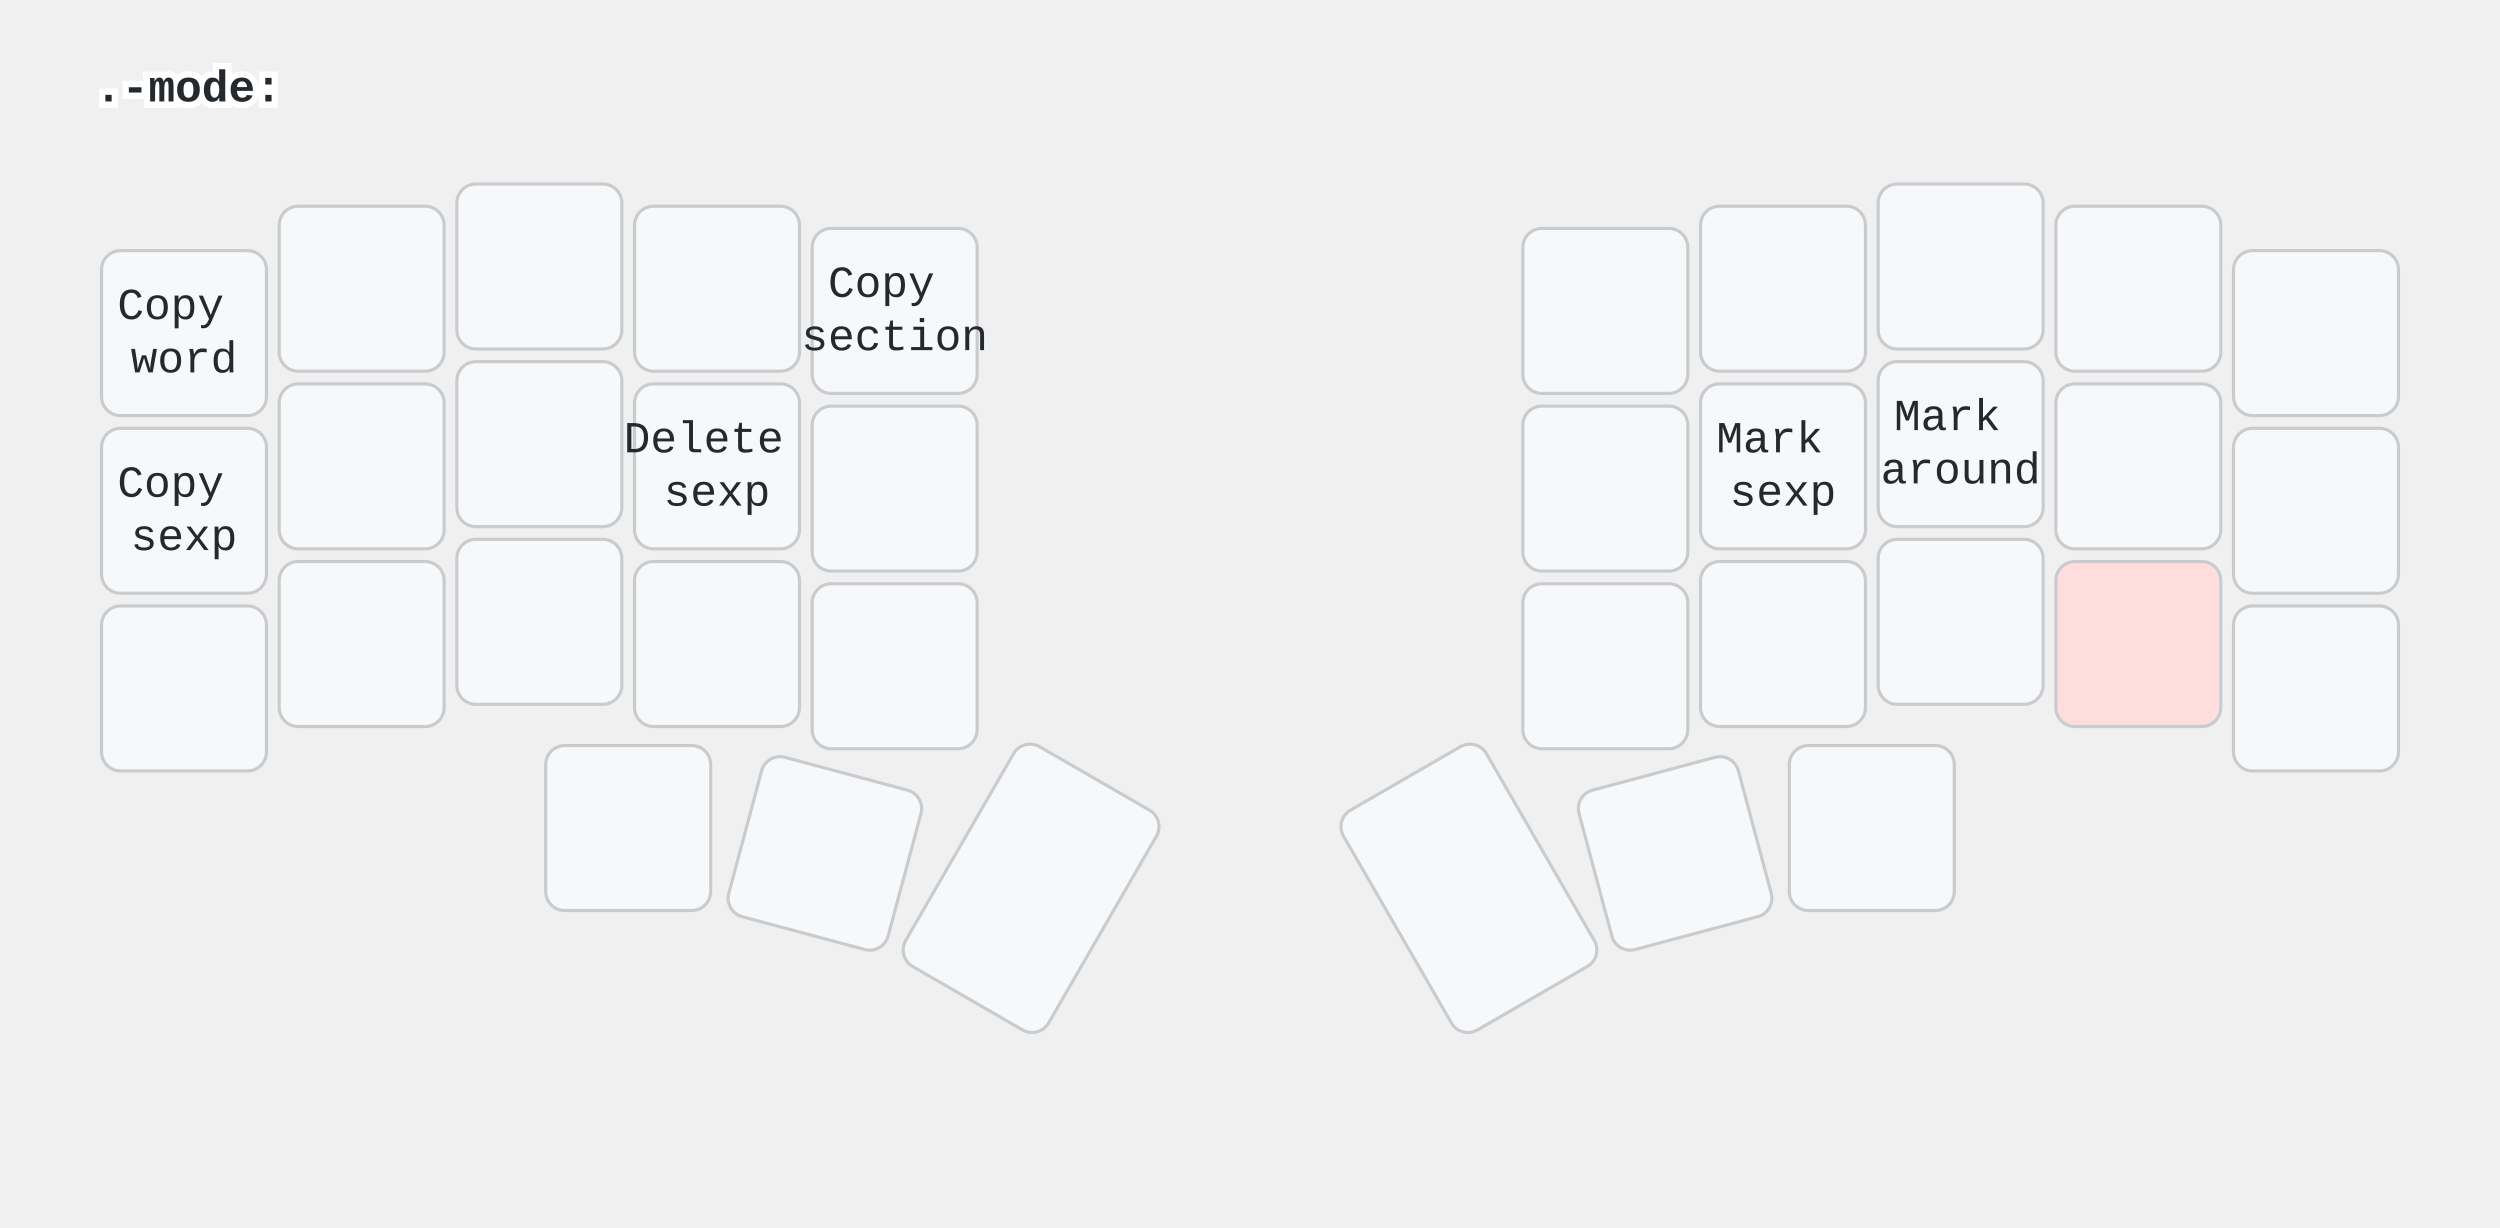
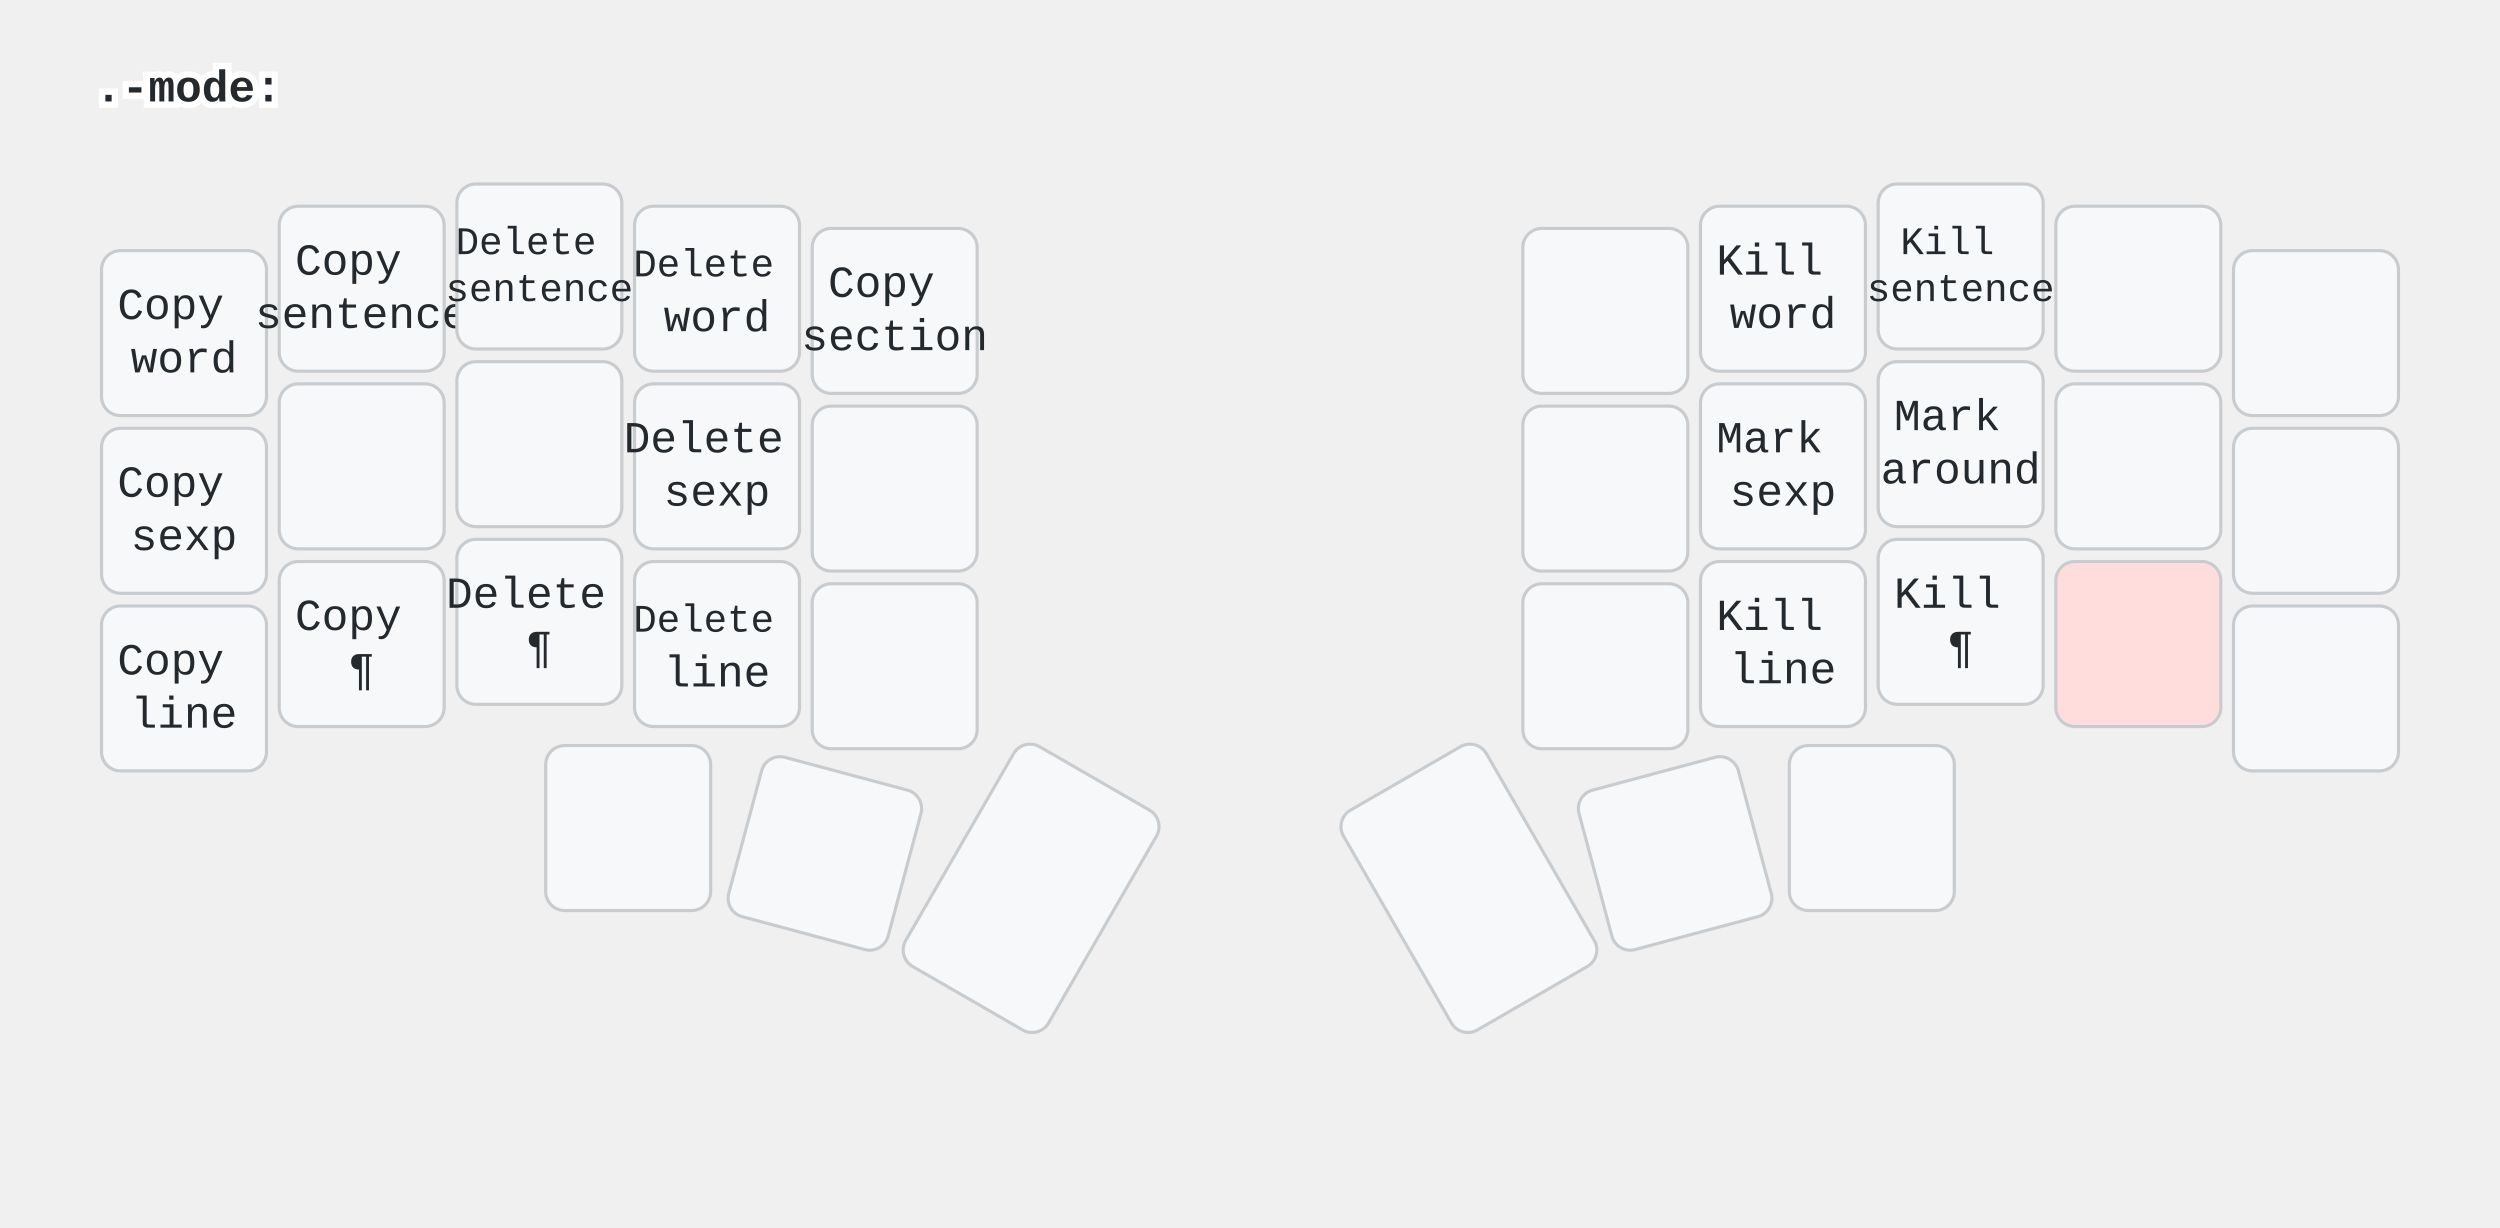
<svg xmlns="http://www.w3.org/2000/svg" width="788" height="387" viewBox="0 0 788 387" class="keymap">
  <style>/* inherit to force styles through use tags */
svg path {
    fill: inherit;
}

/* font and background color specifications */
svg.keymap {
    font-family: SFMono-Regular,Consolas,Liberation Mono,Menlo,monospace;
    font-size: 14px;
    font-kerning: normal;
    text-rendering: optimizeLegibility;
    fill: #24292e;
}

/* default key styling */
rect.key {
    fill: #f6f8fa;
}

rect.key, rect.combo {
    stroke: #c9cccf;
    stroke-width: 1;
}

/* default key side styling, only used is draw_key_sides is set */
rect.side {
    filter: brightness(90%);
}

/* color accent for combo boxes */
rect.combo, rect.combo-separate {
    fill: #cdf;
}

/* color accent for held keys */
rect.held, rect.combo.held {
    fill: #fdd;
}

/* color accent for ghost (optional) keys */
rect.ghost, rect.combo.ghost {
    stroke-dasharray: 4, 4;
    stroke-width: 2;
}

text {
    text-anchor: middle;
    dominant-baseline: middle;
}

/* styling for layer labels */
text.label {
    font-weight: bold;
    text-anchor: start;
    stroke: white;
    stroke-width: 4;
    paint-order: stroke;
}

/* styling for optional footer */
text.footer {
    text-anchor: end;
    dominant-baseline: auto;
    stroke: white;
    stroke-width: 4;
    paint-order: stroke;
}

/* styling for combo tap, and key non-tap label text */
text.combo, text.hold, text.shifted, text.left, text.right {
    font-size: 11px;
}

text.hold {
    text-anchor: middle;
    dominant-baseline: auto;
}

text.shifted {
    text-anchor: middle;
    dominant-baseline: hanging;
}

text.left {
    text-anchor: start;
}

text.right {
    text-anchor: end;
}

text.layer-activator {
    text-decoration: underline;
}

/* styling for hold/shifted label text in combo box */
text.combo.hold, text.combo.shifted, text.combo.left, text.combo.right {
    font-size: 8px;
}

/* lighter symbol for transparent keys */
text.trans {
    fill: #7b7e81;
}

/* styling for combo dendrons */
path.combo {
    stroke-width: 1;
    stroke: gray;
    fill: none;
}

/* Start Tabler Icons Cleanup */
/* cannot use height/width with glyphs */
.icon-tabler &gt; path {
    fill: inherit;
    stroke: inherit;
    stroke-width: 2;
}
/* hide tabler's default box */
.icon-tabler &gt; path[stroke="none"][fill="none"] {
    visibility: hidden;
}
/* End Tabler Icons Cleanup */
</style>
  <g transform="translate(30, 0)" class="layer-period-mode">
    <text x="0" y="28" class="label" id="period-mode">.-mode:</text>
    <g transform="translate(0, 56)">
      <g transform="translate(28, 49)" class="key keypos-0">
        <rect rx="6" ry="6" x="-26" y="-26" width="52" height="52" class="key" />
        <text x="0" y="0" class="key tap">
          <tspan x="0" dy="-0.6em">Copy</tspan>
          <tspan x="0" dy="1.2em">word</tspan>
        </text>
      </g>
      <g transform="translate(84, 35)" class="key keypos-1">
        <rect rx="6" ry="6" x="-26" y="-26" width="52" height="52" class="key" />
+         <text x="0" y="0" class="key tap">
+           <tspan x="0" dy="-0.6em">Copy</tspan>
+           <tspan x="0" dy="1.2em">sentence</tspan>
+         </text>
      </g>
      <g transform="translate(140, 28)" class="key keypos-2">
        <rect rx="6" ry="6" x="-26" y="-26" width="52" height="52" class="key" />
+         <text x="0" y="0" class="key tap">
+           <tspan x="0" dy="-0.6em" style="font-size: 88%">Delete</tspan>
+           <tspan x="0" dy="1.2em" style="font-size: 88%">sentence</tspan>
+         </text>
      </g>
      <g transform="translate(196, 35)" class="key keypos-3">
        <rect rx="6" ry="6" x="-26" y="-26" width="52" height="52" class="key" />
+         <text x="0" y="0" class="key tap">
+           <tspan x="0" dy="-0.6em" style="font-size: 88%">Delete</tspan>
+           <tspan x="0" dy="1.2em">word</tspan>
+         </text>
      </g>
      <g transform="translate(252, 42)" class="key keypos-4">
        <rect rx="6" ry="6" x="-26" y="-26" width="52" height="52" class="key" />
        <text x="0" y="0" class="key tap">
          <tspan x="0" dy="-0.6em">Copy</tspan>
          <tspan x="0" dy="1.2em">section</tspan>
        </text>
      </g>
      <g transform="translate(476, 42)" class="key keypos-5">
        <rect rx="6" ry="6" x="-26" y="-26" width="52" height="52" class="key" />
      </g>
      <g transform="translate(532, 35)" class="key keypos-6">
        <rect rx="6" ry="6" x="-26" y="-26" width="52" height="52" class="key" />
+         <text x="0" y="0" class="key tap">
+           <tspan x="0" dy="-0.6em">Kill</tspan>
+           <tspan x="0" dy="1.2em">word</tspan>
+         </text>
      </g>
      <g transform="translate(588, 28)" class="key keypos-7">
        <rect rx="6" ry="6" x="-26" y="-26" width="52" height="52" class="key" />
+         <text x="0" y="0" class="key tap">
+           <tspan x="0" dy="-0.6em" style="font-size: 88%">Kill</tspan>
+           <tspan x="0" dy="1.2em" style="font-size: 88%">sentence</tspan>
+         </text>
      </g>
      <g transform="translate(644, 35)" class="key keypos-8">
        <rect rx="6" ry="6" x="-26" y="-26" width="52" height="52" class="key" />
      </g>
      <g transform="translate(700, 49)" class="key keypos-9">
        <rect rx="6" ry="6" x="-26" y="-26" width="52" height="52" class="key" />
      </g>
      <g transform="translate(28, 105)" class="key keypos-10">
        <rect rx="6" ry="6" x="-26" y="-26" width="52" height="52" class="key" />
        <text x="0" y="0" class="key tap">
          <tspan x="0" dy="-0.6em">Copy</tspan>
          <tspan x="0" dy="1.2em">sexp</tspan>
        </text>
      </g>
      <g transform="translate(84, 91)" class="key keypos-11">
        <rect rx="6" ry="6" x="-26" y="-26" width="52" height="52" class="key" />
      </g>
      <g transform="translate(140, 84)" class="key keypos-12">
        <rect rx="6" ry="6" x="-26" y="-26" width="52" height="52" class="key" />
      </g>
      <g transform="translate(196, 91)" class="key keypos-13">
        <rect rx="6" ry="6" x="-26" y="-26" width="52" height="52" class="key" />
        <text x="0" y="0" class="key tap">
          <tspan x="0" dy="-0.6em">Delete</tspan>
          <tspan x="0" dy="1.2em">sexp</tspan>
        </text>
      </g>
      <g transform="translate(252, 98)" class="key keypos-14">
        <rect rx="6" ry="6" x="-26" y="-26" width="52" height="52" class="key" />
      </g>
      <g transform="translate(476, 98)" class="key keypos-15">
        <rect rx="6" ry="6" x="-26" y="-26" width="52" height="52" class="key" />
      </g>
      <g transform="translate(532, 91)" class="key keypos-16">
        <rect rx="6" ry="6" x="-26" y="-26" width="52" height="52" class="key" />
        <text x="0" y="0" class="key tap">
          <tspan x="0" dy="-0.6em">Mark</tspan>
          <tspan x="0" dy="1.2em">sexp</tspan>
        </text>
      </g>
      <g transform="translate(588, 84)" class="key keypos-17">
        <rect rx="6" ry="6" x="-26" y="-26" width="52" height="52" class="key" />
        <text x="0" y="0" class="key tap">
          <tspan x="0" dy="-0.6em">Mark</tspan>
          <tspan x="0" dy="1.2em">around</tspan>
        </text>
      </g>
      <g transform="translate(644, 91)" class="key keypos-18">
        <rect rx="6" ry="6" x="-26" y="-26" width="52" height="52" class="key" />
      </g>
      <g transform="translate(700, 105)" class="key keypos-19">
        <rect rx="6" ry="6" x="-26" y="-26" width="52" height="52" class="key" />
      </g>
      <g transform="translate(28, 161)" class="key keypos-20">
        <rect rx="6" ry="6" x="-26" y="-26" width="52" height="52" class="key" />
+         <text x="0" y="0" class="key tap">
+           <tspan x="0" dy="-0.6em">Copy</tspan>
+           <tspan x="0" dy="1.2em">line</tspan>
+         </text>
      </g>
      <g transform="translate(84, 147)" class="key keypos-21">
        <rect rx="6" ry="6" x="-26" y="-26" width="52" height="52" class="key" />
+         <text x="0" y="0" class="key tap">
+           <tspan x="0" dy="-0.6em">Copy</tspan>
+           <tspan x="0" dy="1.2em">¶</tspan>
+         </text>
      </g>
      <g transform="translate(140, 140)" class="key keypos-22">
        <rect rx="6" ry="6" x="-26" y="-26" width="52" height="52" class="key" />
+         <text x="0" y="0" class="key tap">
+           <tspan x="0" dy="-0.6em">Delete</tspan>
+           <tspan x="0" dy="1.2em">¶</tspan>
+         </text>
      </g>
      <g transform="translate(196, 147)" class="key keypos-23">
        <rect rx="6" ry="6" x="-26" y="-26" width="52" height="52" class="key" />
+         <text x="0" y="0" class="key tap">
+           <tspan x="0" dy="-0.6em" style="font-size: 88%">Delete</tspan>
+           <tspan x="0" dy="1.2em">line</tspan>
+         </text>
      </g>
      <g transform="translate(252, 154)" class="key keypos-24">
        <rect rx="6" ry="6" x="-26" y="-26" width="52" height="52" class="key" />
      </g>
      <g transform="translate(476, 154)" class="key keypos-25">
        <rect rx="6" ry="6" x="-26" y="-26" width="52" height="52" class="key" />
      </g>
      <g transform="translate(532, 147)" class="key keypos-26">
        <rect rx="6" ry="6" x="-26" y="-26" width="52" height="52" class="key" />
+         <text x="0" y="0" class="key tap">
+           <tspan x="0" dy="-0.6em">Kill</tspan>
+           <tspan x="0" dy="1.2em">line</tspan>
+         </text>
      </g>
      <g transform="translate(588, 140)" class="key keypos-27">
        <rect rx="6" ry="6" x="-26" y="-26" width="52" height="52" class="key" />
+         <text x="0" y="0" class="key tap">
+           <tspan x="0" dy="-0.6em">Kill</tspan>
+           <tspan x="0" dy="1.2em">¶</tspan>
+         </text>
      </g>
      <g transform="translate(644, 147)" class="key held keypos-28">
        <rect rx="6" ry="6" x="-26" y="-26" width="52" height="52" class="key held" />
      </g>
      <g transform="translate(700, 161)" class="key keypos-29">
        <rect rx="6" ry="6" x="-26" y="-26" width="52" height="52" class="key" />
      </g>
      <g transform="translate(168, 205)" class="key keypos-30">
        <rect rx="6" ry="6" x="-26" y="-26" width="52" height="52" class="key" />
      </g>
      <g transform="translate(230, 213) rotate(15.0)" class="key keypos-31">
        <rect rx="6" ry="6" x="-26" y="-26" width="52" height="52" class="key" />
      </g>
      <g transform="translate(295, 224) rotate(30.0)" class="key keypos-32">
        <rect rx="6" ry="6" x="-26" y="-40" width="52" height="80" class="key" />
      </g>
      <g transform="translate(433, 224) rotate(-30.0)" class="key keypos-33">
        <rect rx="6" ry="6" x="-26" y="-40" width="52" height="80" class="key" />
      </g>
      <g transform="translate(498, 213) rotate(-15.0)" class="key keypos-34">
        <rect rx="6" ry="6" x="-26" y="-26" width="52" height="52" class="key" />
      </g>
      <g transform="translate(560, 205)" class="key keypos-35">
        <rect rx="6" ry="6" x="-26" y="-26" width="52" height="52" class="key" />
      </g>
    </g>
  </g>
</svg>
